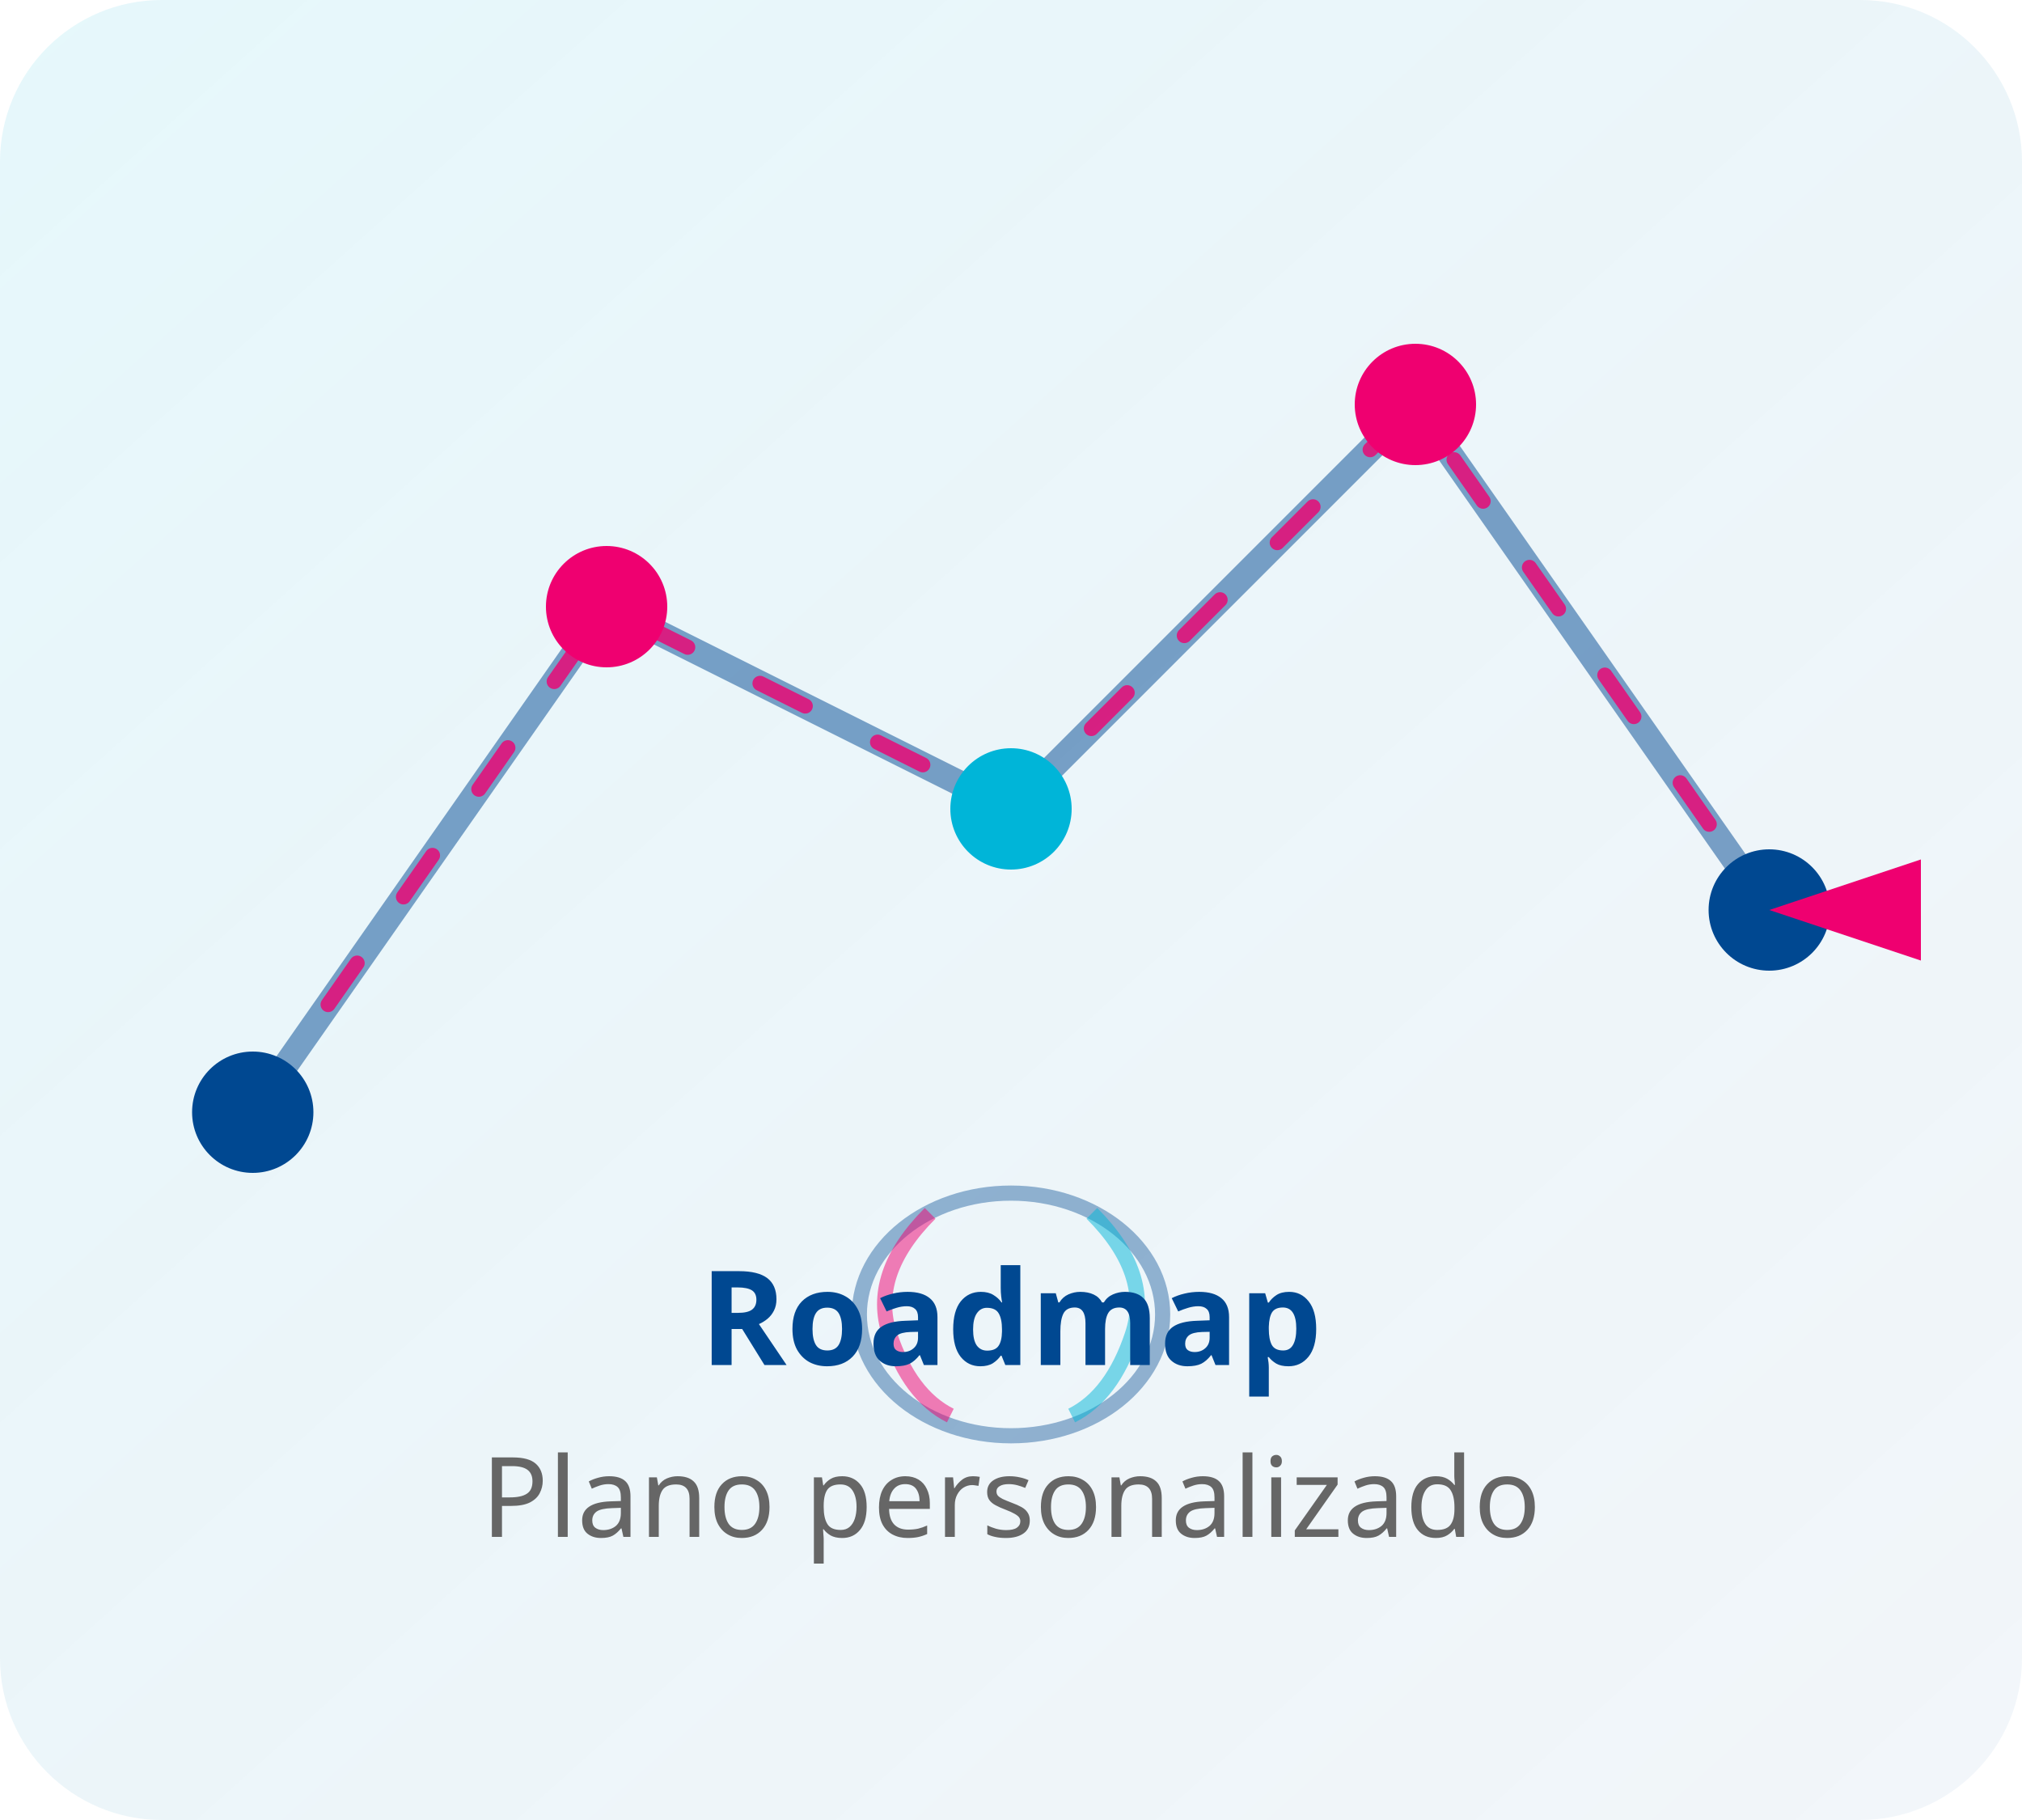
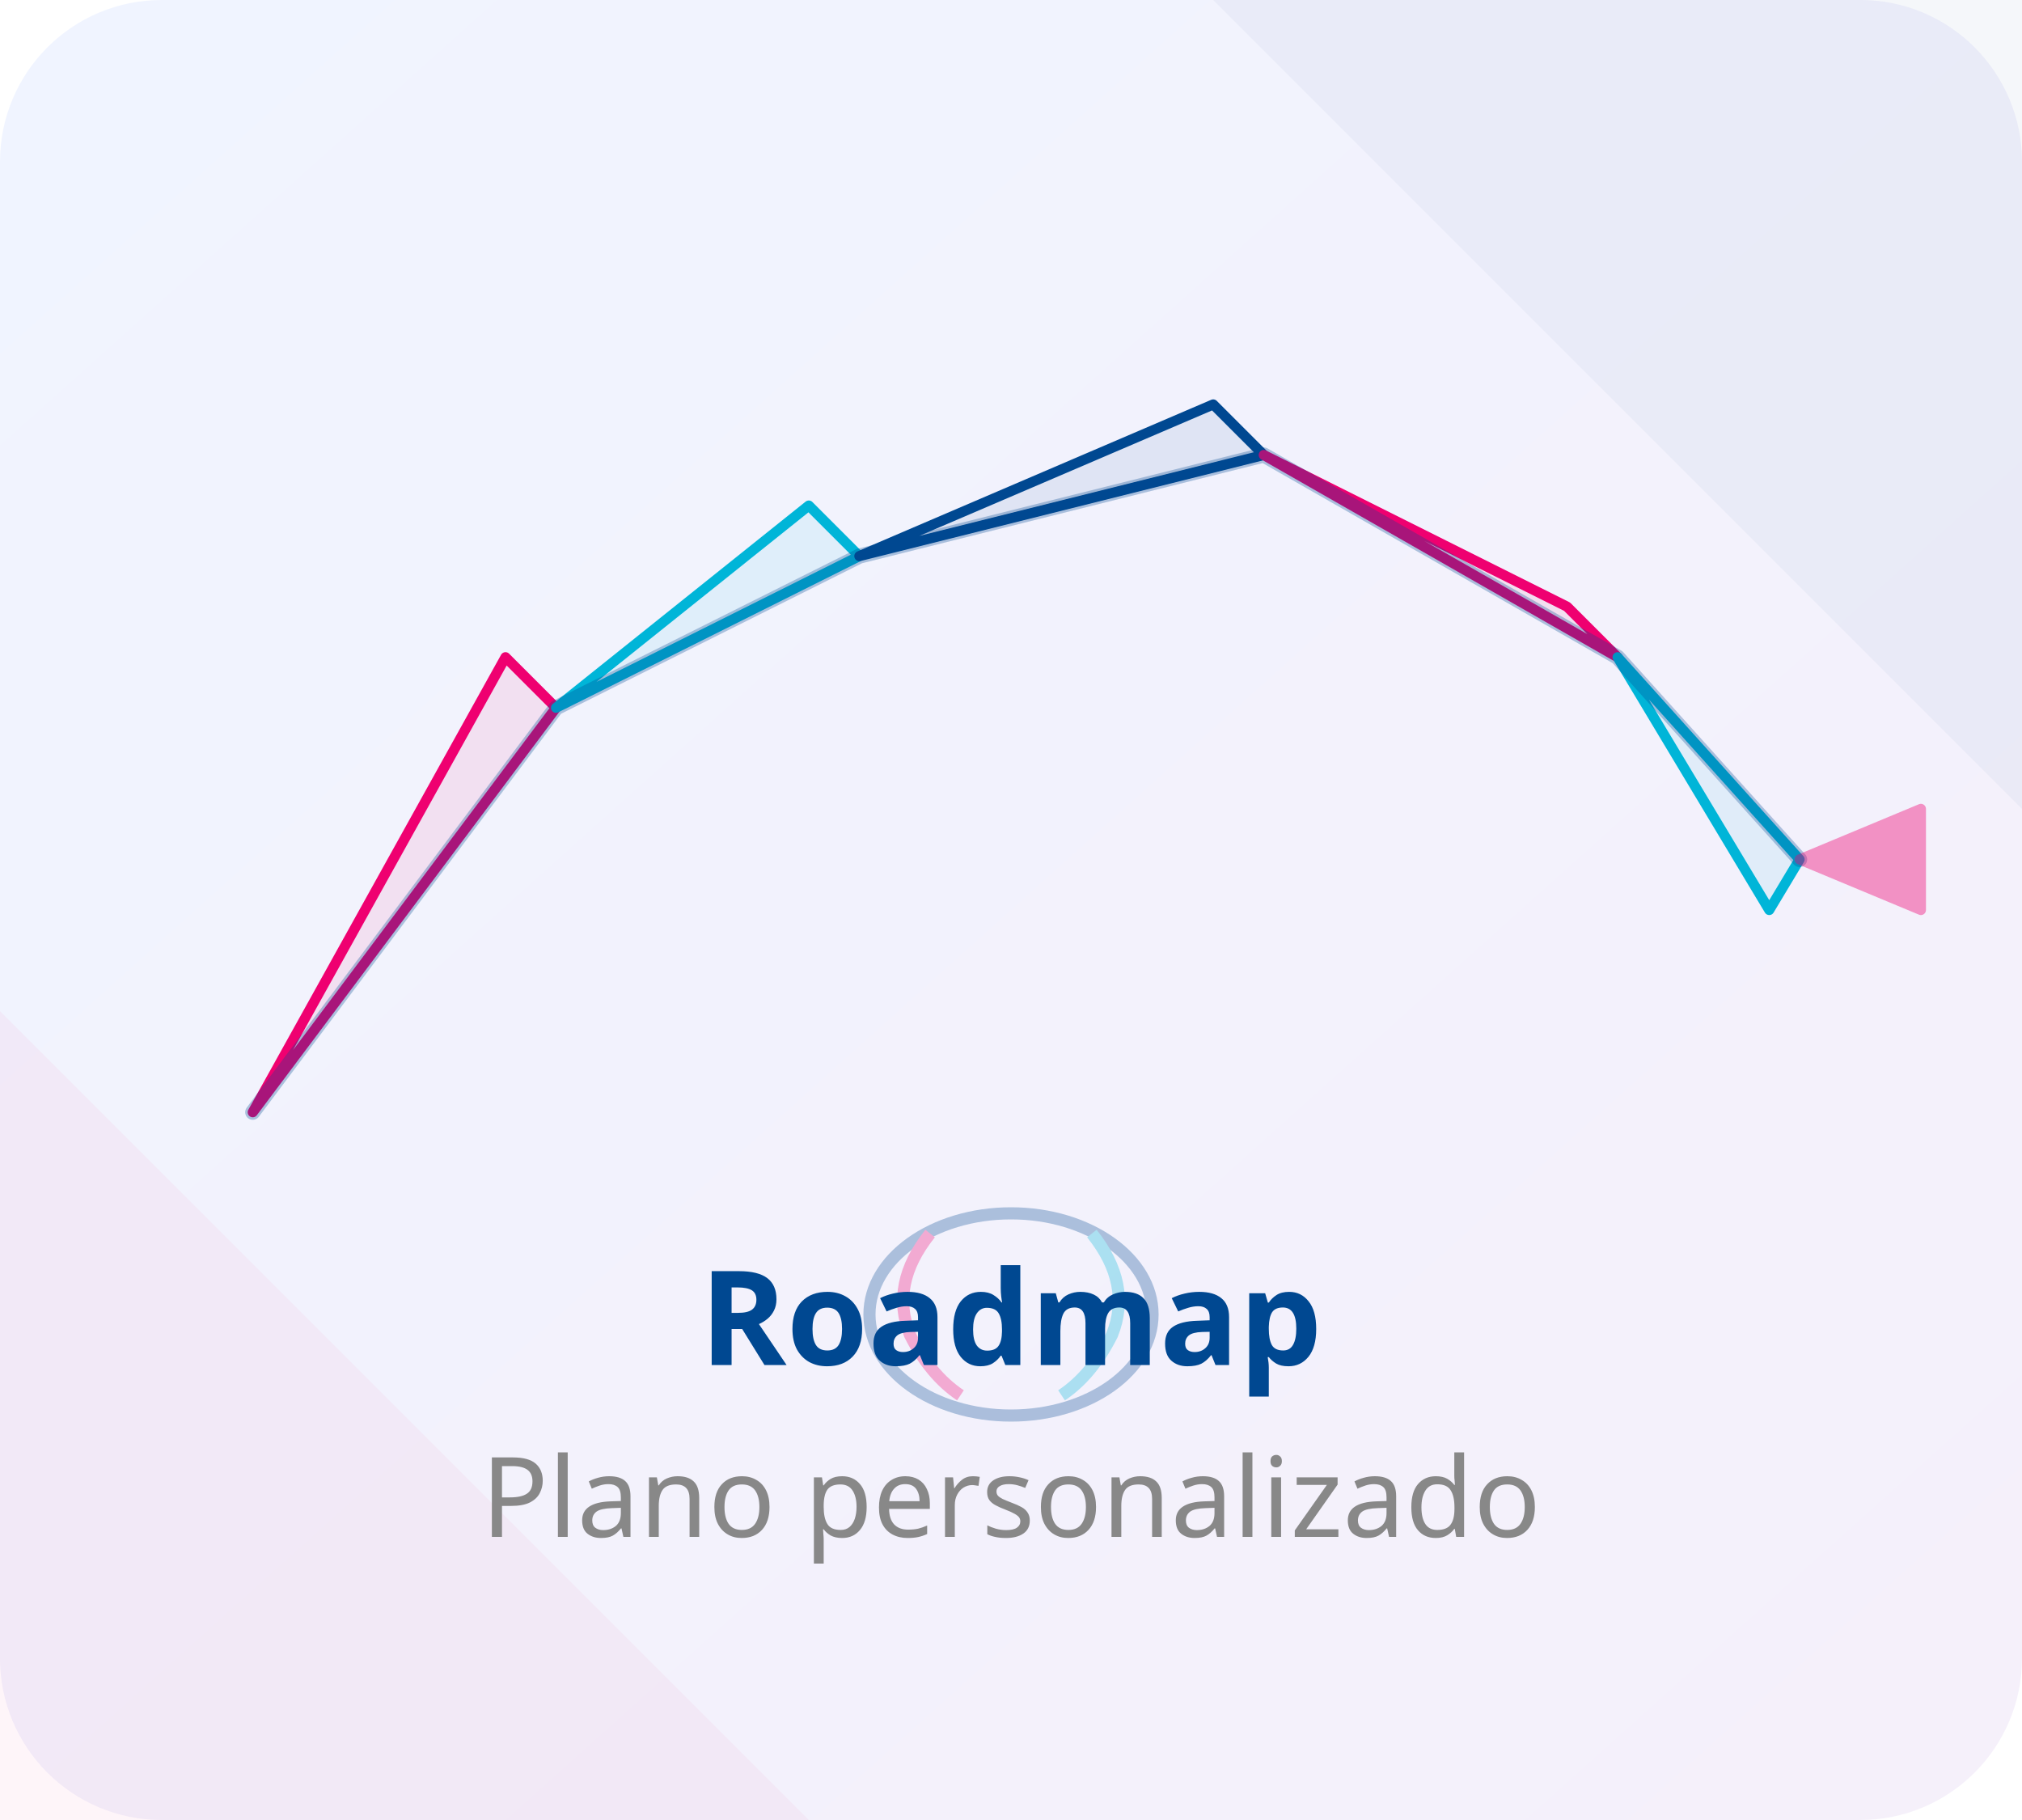
<svg xmlns="http://www.w3.org/2000/svg" viewBox="0 0 200 180" width="200" height="180">
  <defs>
-     <linearGradient id="mg2" x1="0%" y1="0%" x2="100%" y2="100%">
-       <stop offset="0%" style="stop-color:#00b5d8;stop-opacity:0.1" />
-       <stop offset="100%" style="stop-color:#004891;stop-opacity:0.05" />
+     <linearGradient id="sr1" x1="0%" y1="0%" x2="100%" y2="100%">
+       <stop offset="0%" style="stop-color:#f0f4ff" />
+       <stop offset="100%" style="stop-color:#f5f0fa" />
    </linearGradient>
  </defs>
-   <rect width="200" height="180" rx="16" fill="url(#mg2)" />
-   <polyline points="25,110 60,60 100,80 140,40 175,90" fill="none" stroke="#004891" stroke-width="2.5" stroke-linecap="round" stroke-linejoin="round" opacity="0.5" />
-   <polyline points="25,110 60,60 100,80 140,40 175,90" fill="none" stroke="#ef0070" stroke-width="1.5" stroke-linecap="round" stroke-linejoin="round" stroke-dasharray="5,8" opacity="0.8" />
-   <circle cx="25" cy="110" r="6" fill="#004891" />
-   <circle cx="60" cy="60" r="6" fill="#ef0070" />
-   <circle cx="100" cy="80" r="6" fill="#00b5d8" />
-   <circle cx="140" cy="40" r="6" fill="#ef0070" />
-   <circle cx="175" cy="90" r="6" fill="#004891" />
-   <polygon points="175,90 190,85 190,95" fill="#ef0070" />
-   <g transform="translate(100, 130)">
-     <ellipse cx="0" cy="0" rx="15" ry="12" fill="none" stroke="#004891" stroke-width="1.5" opacity="0.4" />
-     <path d="M-8,-10 Q-14,-4 -12,2 Q-10,8 -6,10" fill="none" stroke="#ef0070" stroke-width="1.5" opacity="0.5" />
-     <path d="M8,-10 Q14,-4 12,2 Q10,8 6,10" fill="none" stroke="#00b5d8" stroke-width="1.5" opacity="0.5" />
+   <rect width="200" height="180" rx="16" fill="url(#sr1)" />
+   <polygon points="200,0 120,0 200,80" fill="rgba(0,72,145,0.04)" />
+   <polygon points="0,180 80,180 0,100" fill="rgba(239,0,112,0.04)" />
+   <polygon points="25,110 50,65 55,70" fill="rgba(239,0,112,0.08)" stroke="#ef0070" stroke-width="1" stroke-linejoin="round" />
+   <polygon points="55,70 80,50 85,55" fill="rgba(0,181,216,0.08)" stroke="#00b5d8" stroke-width="1" stroke-linejoin="round" />
+   <polygon points="85,55 120,40 125,45" fill="rgba(0,72,145,0.08)" stroke="#004891" stroke-width="1" stroke-linejoin="round" />
+   <polygon points="125,45 155,60 160,65" fill="rgba(239,0,112,0.08)" stroke="#ef0070" stroke-width="1" stroke-linejoin="round" />
+   <polygon points="160,65 175,90 178,85" fill="rgba(00,181,216,0.08)" stroke="#00b5d8" stroke-width="1" stroke-linejoin="round" />
+   <polyline points="25,110 55,70 85,55 125,45 160,65 178,85" fill="none" stroke="#004891" stroke-width="1.5" stroke-linecap="round" stroke-linejoin="round" opacity="0.3" />
+   <polygon points="178,85 190,80 190,90" fill="#ef0070" opacity="0.4" stroke="#ef0070" stroke-width="1" stroke-linejoin="round" />
+   <g transform="translate(100, 130)" opacity="0.3">
+     <ellipse cx="0" cy="0" rx="14" ry="10" fill="none" stroke="#004891" stroke-width="1.2" />
+     <path d="M-8,-8 Q-12,-3 -10,2 Q-8,6 -5,8" fill="none" stroke="#ef0070" stroke-width="1.2" />
+     <path d="M8,-8 Q12,-3 10,2 Q8,6 5,8" fill="none" stroke="#00b5d8" stroke-width="1.2" />
  </g>
  <text x="100" y="135" text-anchor="middle" fill="#004891" font-size="13" font-family="sans-serif" font-weight="bold">Roadmap</text>
-   <text x="100" y="152" text-anchor="middle" fill="#666" font-size="11" font-family="sans-serif">Plano personalizado</text>
+   <text x="100" y="152" text-anchor="middle" fill="#888" font-size="11" font-family="sans-serif">Plano personalizado</text>
</svg>
